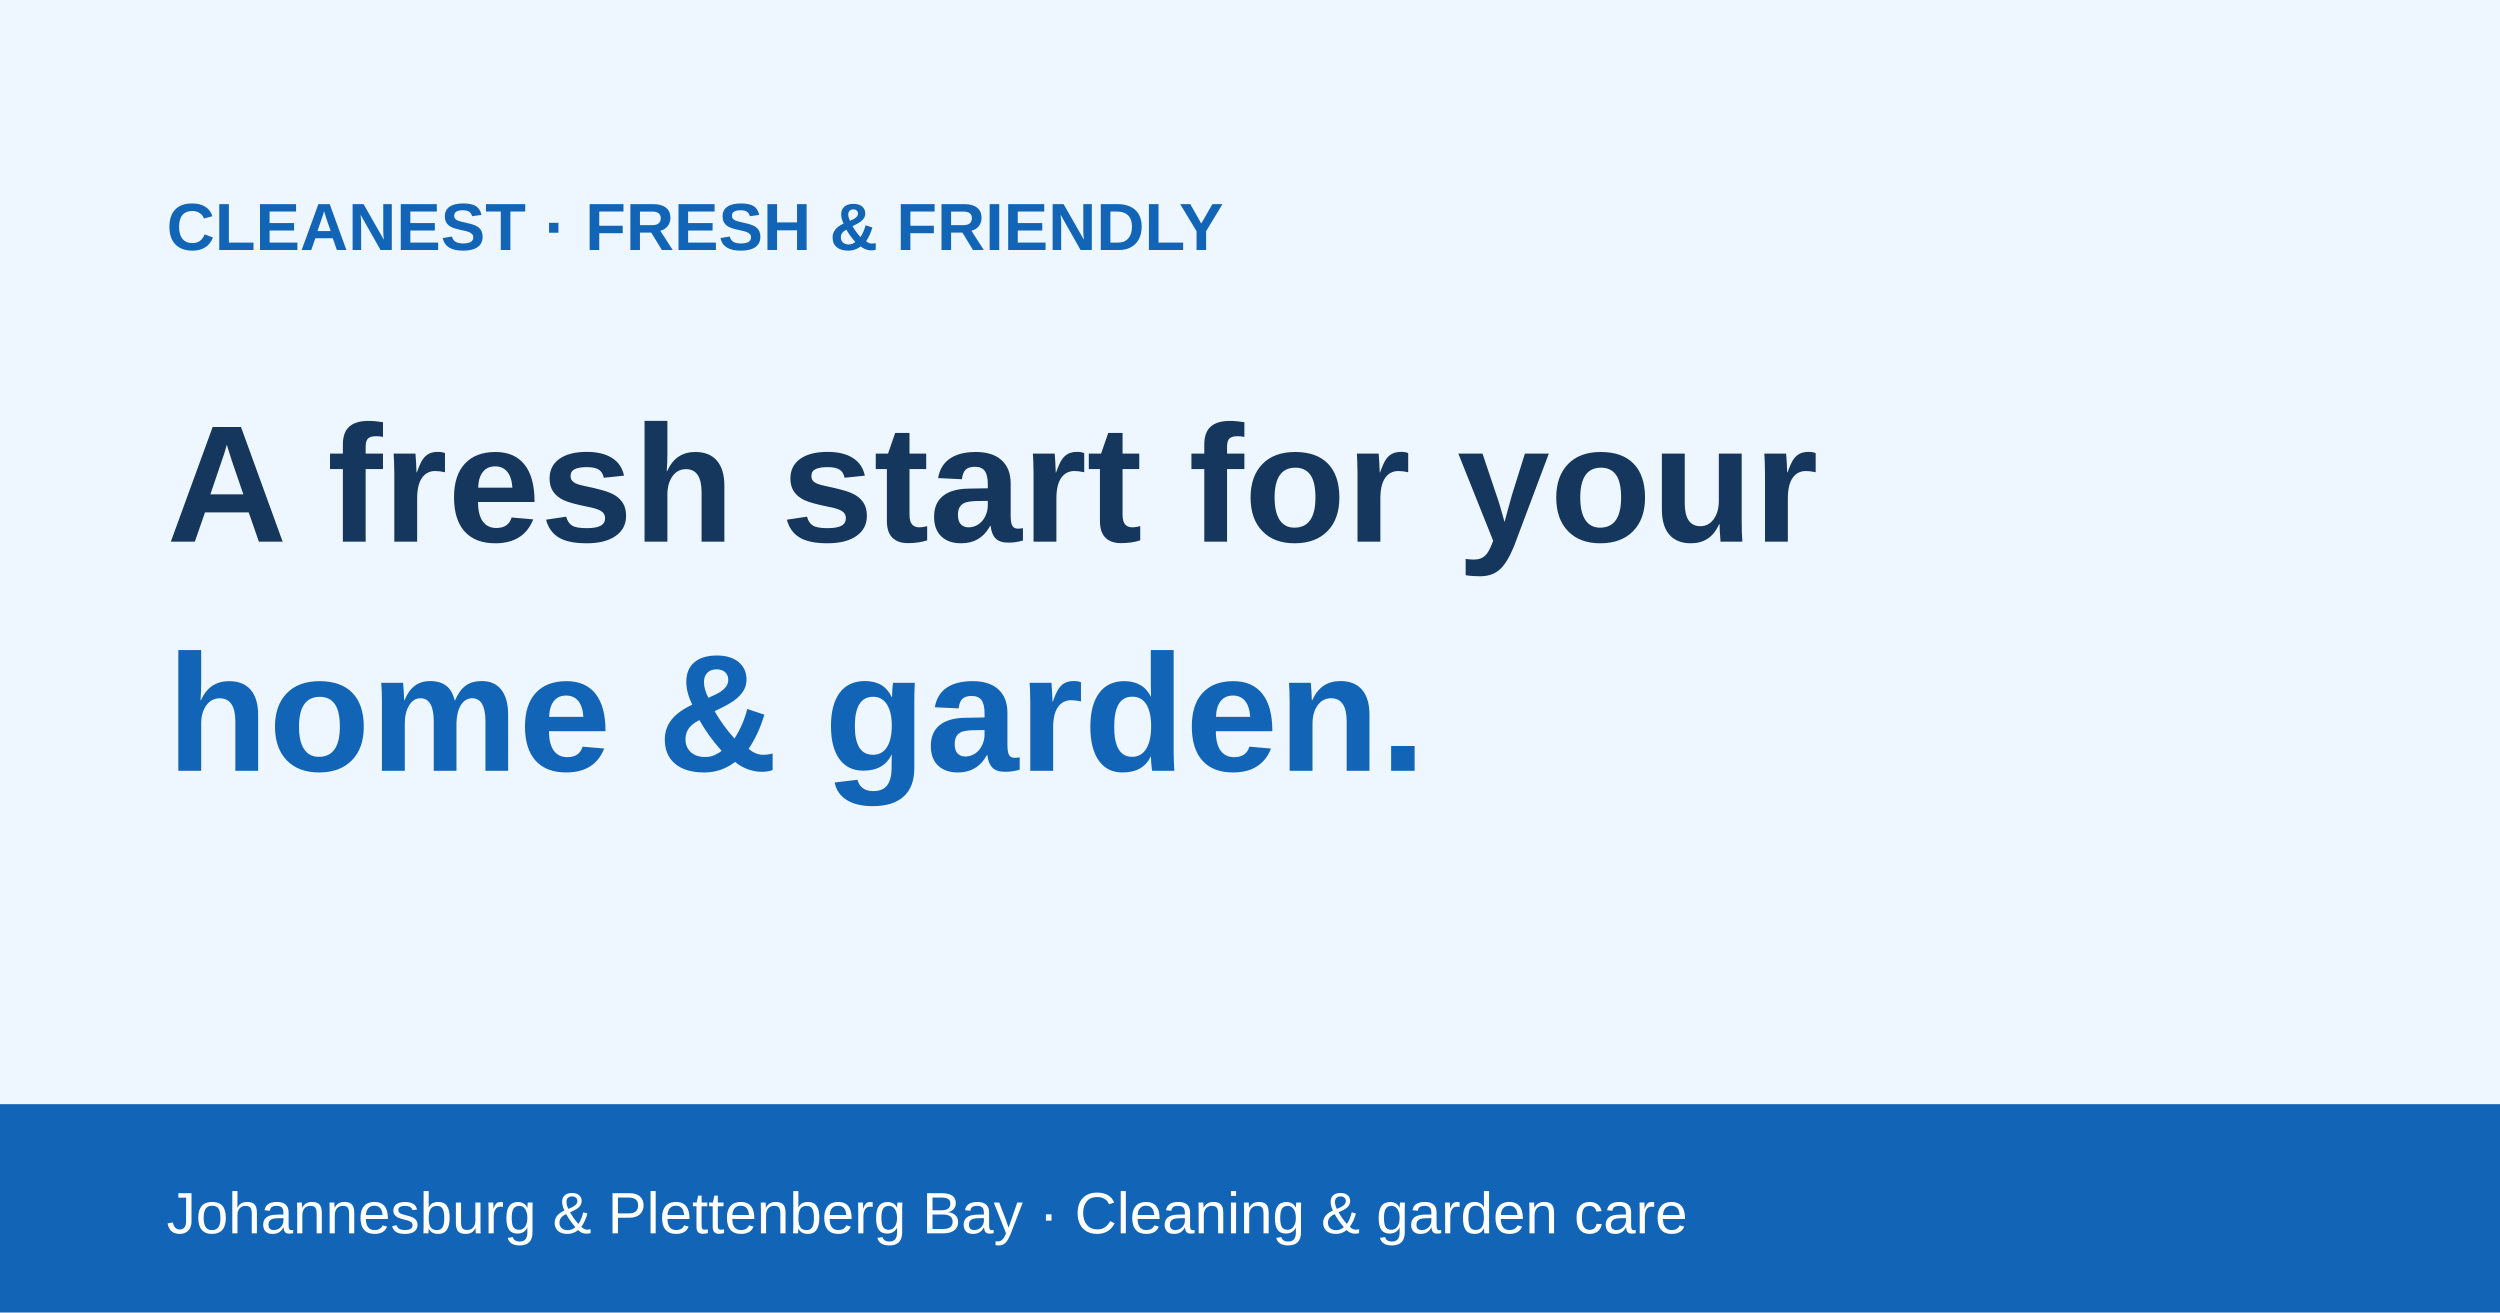
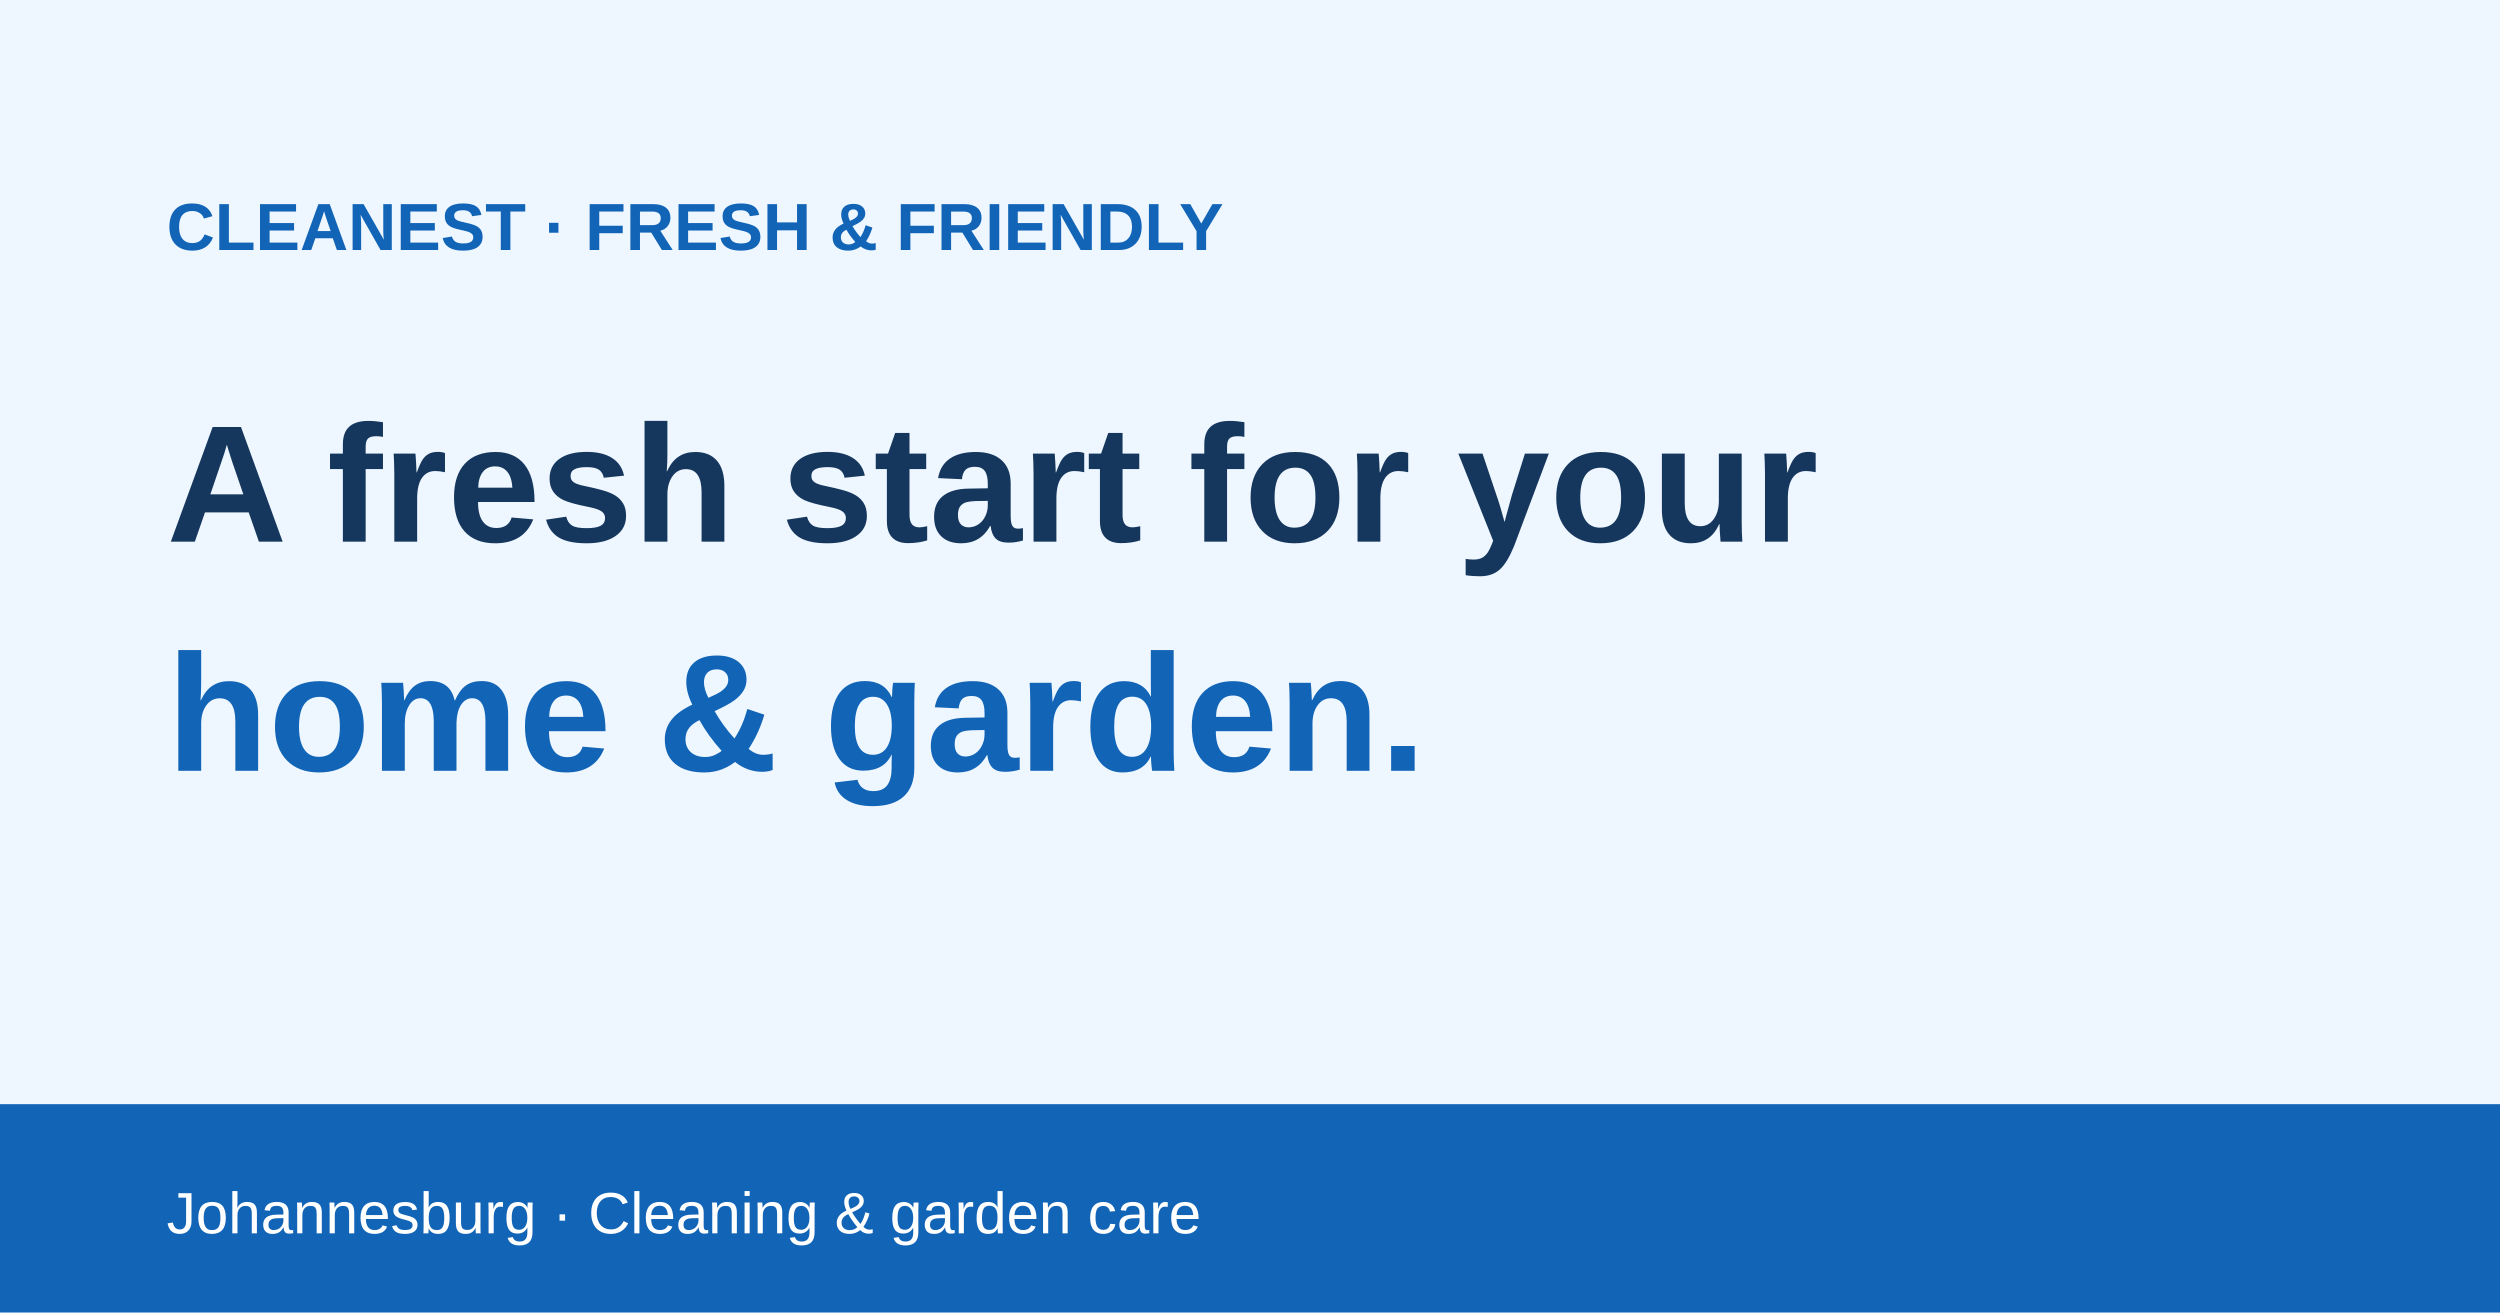
<svg xmlns="http://www.w3.org/2000/svg" width="1200" height="630">
  <rect width="1200" height="630" fill="#eef7ff" />
  <rect y="530" width="1200" height="100" fill="#1264b7" />
  <text x="80" y="120" font-family="Arial" font-size="32" font-weight="bold" fill="#1264b7">CLEANEST · FRESH &amp; FRIENDLY</text>
  <text x="80" y="260" font-family="Arial" font-weight="bold" font-size="80" fill="#16375d">A fresh start for your</text>
  <text x="80" y="370" font-family="Arial" font-weight="bold" font-size="80" fill="#1264b7">home &amp; garden.</text>
-   <text x="80" y="592" font-family="Arial" font-size="28" fill="white">Johannesburg &amp; Plettenberg Bay · Cleaning &amp; garden care</text>
+   <text x="80" y="592" font-family="Arial" font-size="28" fill="white">Johannesburg · Cleaning &amp; garden care</text>
</svg>
